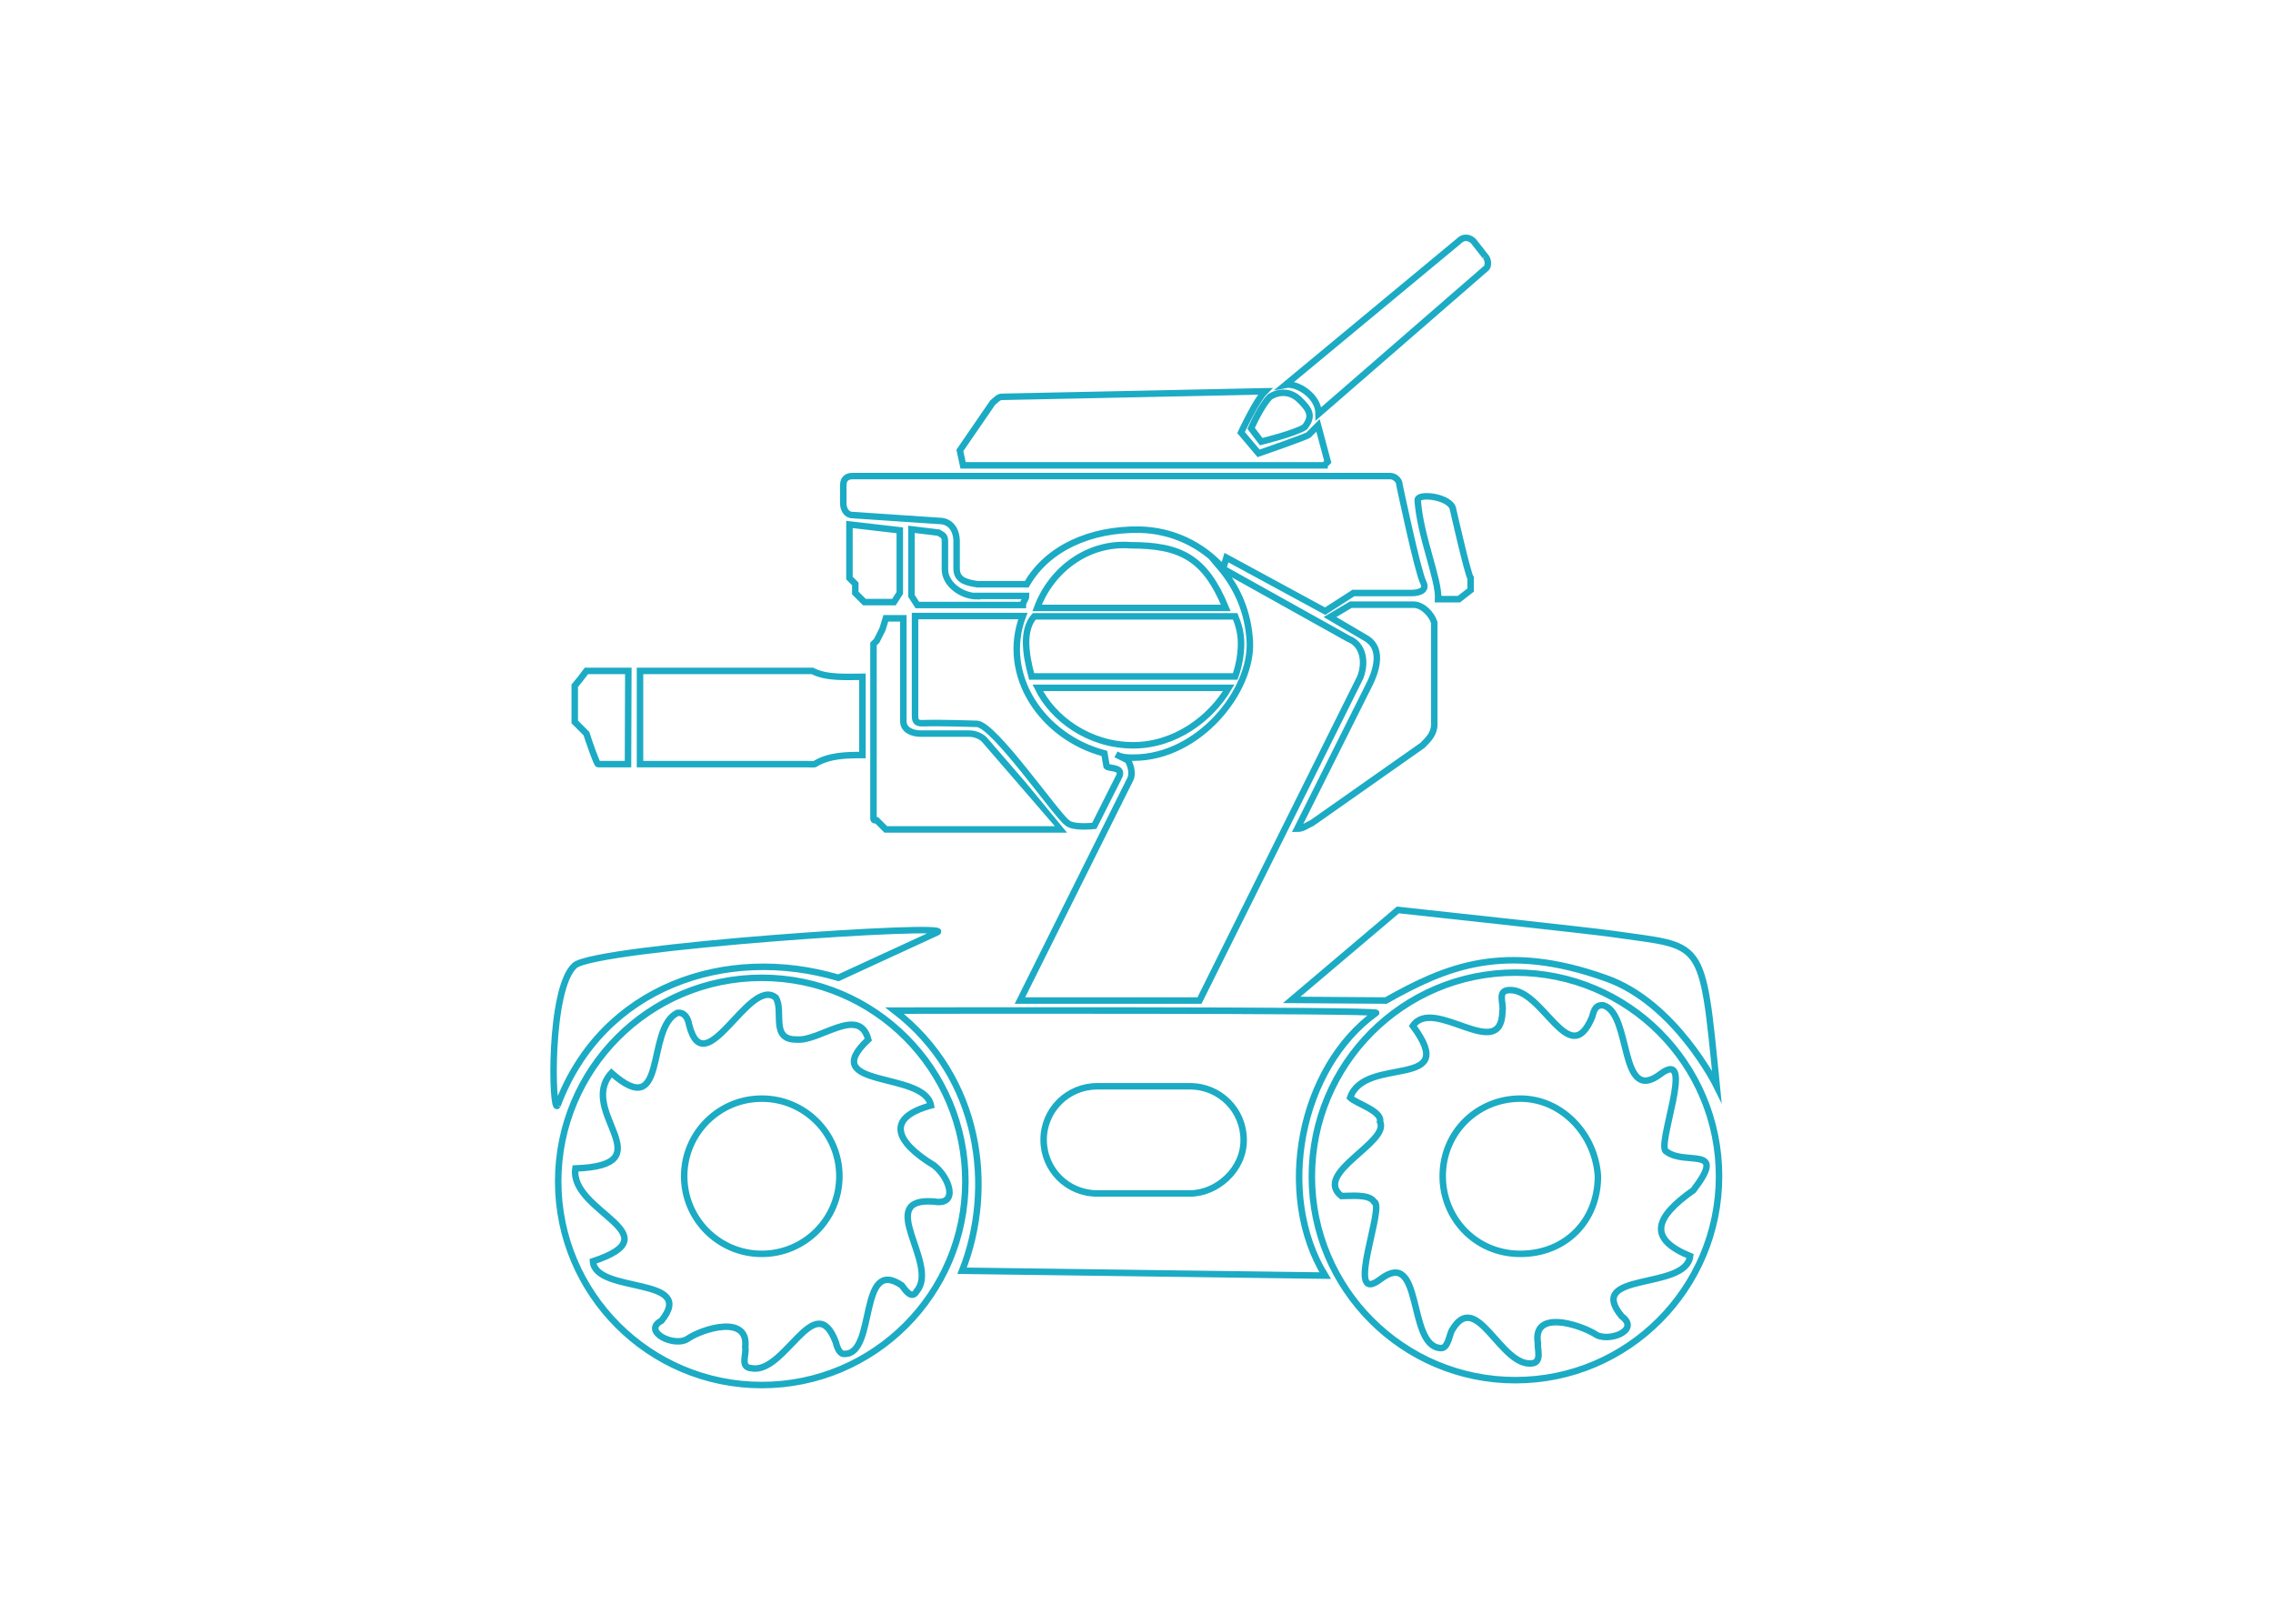
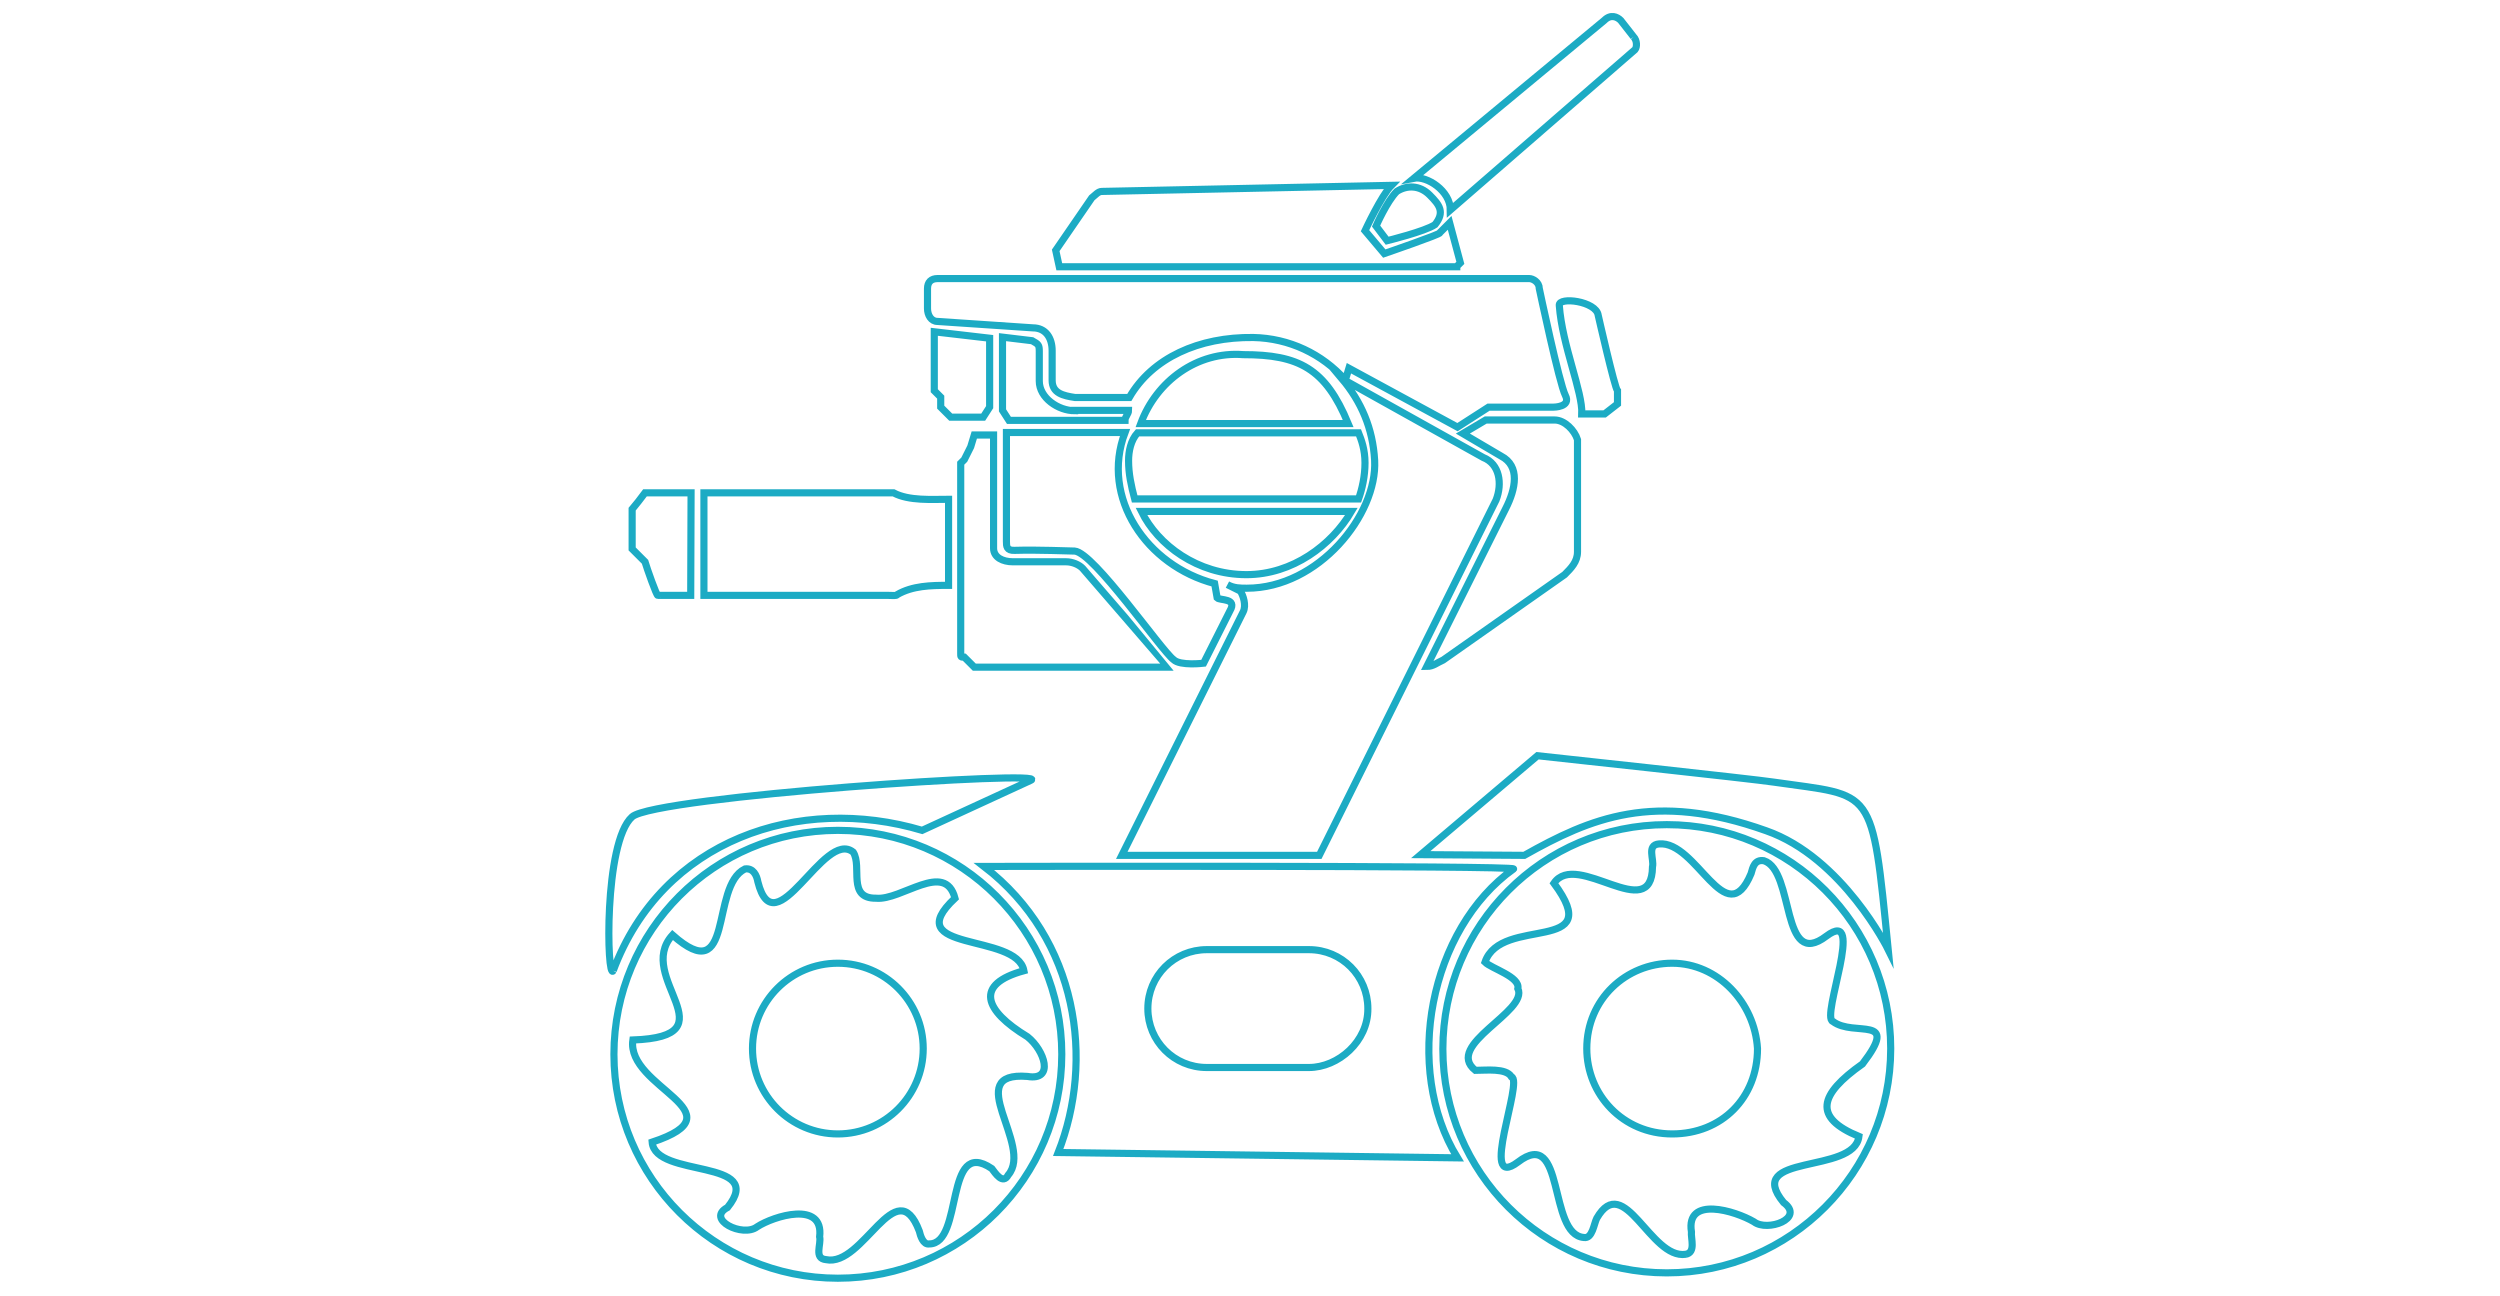
- <svg xmlns="http://www.w3.org/2000/svg" version="1.1" id="Capa_1" x="0px" y="0px" viewBox="0 0 700 500" style="enable-background:new 0 0 700 500;" xml:space="preserve">
-   <path id="robomaster-animated-svg" style="fill:none;stroke:#1CABC4;stroke-width:2;stroke-miterlimit:10;" d="M400.3,123.2  c-2.8-2.8-6.4-2.8-9.2-1c-2.8,2.8-5.8,9.7-5.8,9.7l3.1,4.1c0,0,10.6-2.6,13.4-4.5C404.6,128,403.1,126,400.3,123.2 M319.6,211.8  c4.6,9.4,15.7,17.7,29.4,17.7c12.9,0,23.9-8.3,29.4-17.7H319.6z M377.5,187.2c-6.4-15.5-13.9-19.3-29.4-19.3  c-12.9-1-24.3,7.4-28.7,19.3H377.5z M193.5,206.6h-12.9c-0.5,0.7-3.3,4.3-3.6,4.6v10.1v1l3.6,3.6c0.5,1.7,3.3,9.7,3.6,9.4h9.2  L193.5,206.6L193.5,206.6z M234.6,338.3c13.2,0,23.9,10.7,23.9,23.9s-10.7,23.9-23.9,23.9s-23.9-10.7-23.9-23.9  S221.4,338.3,234.6,338.3z M231.3,421.3c-3.5-0.3-1.3-4.3-1.8-6.4c1.2-10.2-12.9-5.8-17.5-2.8c-4,3.1-14.5-2.1-8.3-5.4  c11.2-13.9-20.3-8.1-21.1-18.3c25.4-8.4-7.3-15.2-5.4-28.6c28.1-1,0.3-17.5,11.1-29.4c17.5,15.5,10.4-13.7,20.3-18.5  c2.3-0.3,3.3,1.8,3.6,3.6c4.8,19,18.5-15,26.7-8.3c2.6,4.1-1.8,13,6.4,12.9c7.1,0.7,19.3-10.6,22.1,0c-16.2,15.2,17.3,9.6,19.3,20.3  c-13.9,3.8-11.2,11.1,1,18.5c4.8,3.8,7.6,12.4,0,11.1c-18.8-1.5,1.8,19.3-5.4,27.6c-1.5,2.8-3.6-0.5-4.6-1.8  c-13.4-9.1-7.8,21.1-17.5,21.1c-1.7,0.3-2.5-2.3-2.8-3.6C250.9,396.2,241.7,423.5,231.3,421.3z M468.2,338.3  c-12.9,0-23.9,10.1-23.9,23.9c0,12.9,10.1,23.9,23.9,23.9c13.9,0,23.9-10.1,23.9-23.9C491.3,349.3,481,338.3,468.2,338.3 M472,419.8  c-9.9,1.5-17.2-23.4-24.9-10.1c-0.8,1.5-1.2,5.8-3.6,5.4c-10.2-0.8-5.1-31.4-18.5-21.1c-11.2,8.4,1.7-22.8-1.8-23.9  c-1.5-2.5-7.1-1.8-10.1-1.8c-8.9-7.1,15-16.5,11.9-22.9c0.7-3.3-7.4-5.6-9.2-7.4c4.5-13.2,34.2-2,19.3-22.1  c6.4-9.4,27.4,11.9,27.6-4.6c0.5-2.1-1.7-6.1,1.8-6.4c10.6-1,18.7,25.3,25.8,8.3c0.5-1.8,1-4,3.6-3.6c8.7,2.8,4.6,30.9,17.5,21.1  c11.2-8.4-1.7,22.8,1.8,23.9c5.9,4.5,19-2.1,8.3,11.9c-12.2,8.6-13.9,15-1,20.3c-1.3,10.7-32.5,4.6-21.1,18.5  c6.1,4.5-4.6,8.3-8.3,5.4c-5.3-3.1-19.1-7.3-17.5,2.8C473.4,415.4,474.9,419.3,472,419.8 M197.1,235.3h51.3c1.7,0,2.6,0.2,2.8-0.2  c4.3-2.5,9.4-2.6,14.4-2.6v-24.1c-4.6,0-11.1,0.5-15.4-1.8c-1,0-1,0-1.8,0h-51.3V235.3z M303.1,227.7c-1-1-2.8-1.8-4.6-1.8h-14.9  c-2.8,0-5.4-1.2-5.4-3.8v-31.7h-5.4l-1,3.3l-1.8,3.6l-1,1v53.3c0,1,0,1,1,1l2.8,2.8h1H327C326.9,255.2,303.1,227.7,303.1,227.7z   M171.7,340.4c13.7-36.8,52.2-49.5,86.5-39.3l30.4-14c6.8-3-105.2,4.5-111.6,10.2C169,304.4,169.9,343.4,171.7,340.4 M407.9,143.2  l1-1l-3-11.2l-2.8,2.8c0.8,0.2-15.5,5.8-15.5,5.8l-5.4-6.4c0,0,4.6-9.9,7.4-12.7l-81.1,1.7c-1,0-1.8,1-2.8,1.8l-10.1,14.7l1,4.6  h111.3V143.2z M340.1,232c-19.1-5-32-24.1-25.1-42.3h-33.2v30.5c0,1.3,0,2.6,2.3,2.5c6.6-0.2,15.2,0.2,16.8,0.2  c5.3,0.3,24.3,27.9,27.7,30.4c1.8,1.8,8.4,1,8.4,1l7.4-14.7c2.1-3.6-2.8-2.8-3.6-3.6L340.1,232z M261.6,161.5V178l1.8,1.8v2.8  l2.8,2.8h9.1l1.8-2.8v-19.3L261.6,161.5z M431,149.4c0-1.8-1.8-2.8-2.8-2.8H262.5c-1.8,0-2.8,1-2.8,2.8v5.6c0,1.8,1,3.6,2.8,3.6  l26.7,1.8c3.6,0,5.4,2.8,5.4,6.4v8.3c0,3.6,3.1,4.3,6.4,4.8h15.2l0,0c6.4-11.1,19.5-17,34.7-16.8c10.1,0.2,19.3,4.6,25.8,11.9l1-3.3  l30.4,16.5l8.7-5.6H435c0,0,5,0,3.3-3.3C436.6,176,431,149.4,431,149.4z M316,197.6c0,3.6,0.7,6.9,1.7,10.7h62.7  c1-2.8,1.8-6.4,1.8-10.1s-1-6.4-1.8-8.4h-61.9C316.6,191.9,316,195,316,197.6 M300.9,183.6c-4.6,0-9.9-3.6-9.9-8.3V167  c0-1.8-0.2-2-2-3l-8.3-1v20.5l1.8,2.8H315c0-1,1-1.8,1-2.8h-15.1V183.6z M435.3,186.2H416l-6.4,3.8l10.7,6.3  c5.4,2.8,4.1,9.2,1.3,14.7l-22.1,44.2c1.8,0,2.8-1,4.6-1.8l34-23.9c1.8-1.8,3.6-3.6,3.6-6.4v-31.4  C440.9,189.1,438.1,186.2,435.3,186.2 M447.5,156.9c-0.5-4-11.2-5.3-10.9-2.8c0.8,11.2,6.6,24.3,6.3,30.4h6.4l3.6-2.8V178  C452.1,177.2,447.5,156.9,447.5,156.9z M457.4,78.9l-3.6-4.6c-1-1-2.8-1.8-4.6,0l-53.3,44.2c3.6-0.7,10.2,3.5,10.2,8.9l51.7-44.9  C458.4,81.8,458.4,79.9,457.4,78.9 M348.1,239.9l-34,68.2h55.3l49.5-99.5c1.8-4.6,1-10.1-3.6-11.9l-39.6-22.1  c5.4,6.4,8.7,13.9,9.2,22.9c0.8,15.2-15.7,35.8-35.8,35.8c-1.8,0-3.6,0-5.4-1l3.6,1.8C348.1,235.3,349,238.1,348.1,239.9   M366.5,367.5h-28.6c-9.2,0-16.5-7.4-16.5-16.5c0-9.2,7.4-16.5,16.5-16.5h28.6c9.2,0,16.5,7.4,16.5,16.5  C383.1,360.2,374.7,367.5,366.5,367.5z M275.5,311.2c26.6,20.5,30.9,54.5,20.8,80.1l111.8,1.5c-15.4-25.1-7.8-64.1,15.7-80.9  C424.7,310.9,275.5,311.2,275.5,311.2z M234.6,301.1c34.7,0,62.7,28.1,62.7,62.7s-28.1,62.7-62.7,62.7s-62.7-28.1-62.7-62.7  S199.9,301.1,234.6,301.1z M466.7,299.5c34.7,0,62.7,28.1,62.7,62.7S501.3,425,466.7,425S404,396.9,404,362.3S432,299.5,466.7,299.5  z M397.8,307.9l32.7-27.7c0,0,61.2,6.6,66.2,7.4c28.2,4.1,27.4,0.5,32,46.9c0,0-12.7-25.8-34.2-33.3c-31.4-11.2-49.2-3.5-67.7,6.9  L397.8,307.9L397.8,307.9z" />
+ <svg xmlns="http://www.w3.org/2000/svg" version="1.1" id="Capa_1" x="0px" y="0px" viewBox="0 0 700 362.8" style="enable-background:new 0 0 700 362.8;" xml:space="preserve">
+   <style type="text/css">
+ 	.st0{fill:none;stroke:#1CABC4;stroke-width:2;stroke-miterlimit:10;}
+ </style>
+   <path id="robomaster-animated-svg" class="st0" d="M400.3,54.6c-2.8-2.8-6.4-2.8-9.2-1c-2.8,2.8-5.8,9.7-5.8,9.7l3.1,4.1  c0,0,10.6-2.6,13.4-4.5C404.6,59.4,403.1,57.4,400.3,54.6 M319.6,143.2c4.6,9.4,15.7,17.7,29.4,17.7c12.9,0,23.9-8.3,29.4-17.7  H319.6z M377.5,118.6c-6.4-15.5-13.9-19.3-29.4-19.3c-12.9-1-24.3,7.4-28.7,19.3H377.5z M193.5,138h-12.9c-0.5,0.7-3.3,4.3-3.6,4.6  v10.1v1l3.6,3.6c0.5,1.7,3.3,9.7,3.6,9.4h9.2L193.5,138L193.5,138z M234.6,269.7c13.2,0,23.9,10.7,23.9,23.9s-10.7,23.9-23.9,23.9  s-23.9-10.7-23.9-23.9S221.4,269.7,234.6,269.7z M231.3,352.7c-3.5-0.3-1.3-4.3-1.8-6.4c1.2-10.2-12.9-5.8-17.5-2.8  c-4,3.1-14.5-2.1-8.3-5.4c11.2-13.9-20.3-8.1-21.1-18.3c25.4-8.4-7.3-15.2-5.4-28.6c28.1-1,0.3-17.5,11.1-29.4  c17.5,15.5,10.4-13.7,20.3-18.5c2.3-0.3,3.3,1.8,3.6,3.6c4.8,19,18.5-15,26.7-8.3c2.6,4.1-1.8,13,6.4,12.9c7.1,0.7,19.3-10.6,22.1,0  c-16.2,15.2,17.3,9.6,19.3,20.3c-13.9,3.8-11.2,11.1,1,18.5c4.8,3.8,7.6,12.4,0,11.1c-18.8-1.5,1.8,19.3-5.4,27.6  c-1.5,2.8-3.6-0.5-4.6-1.8c-13.4-9.1-7.8,21.1-17.5,21.1c-1.7,0.3-2.5-2.3-2.8-3.6C250.9,327.6,241.7,354.9,231.3,352.7z   M468.2,269.7c-12.9,0-23.9,10.1-23.9,23.9c0,12.9,10.1,23.9,23.9,23.9c13.9,0,23.9-10.1,23.9-23.9  C491.3,280.7,481,269.7,468.2,269.7 M472,351.2c-9.9,1.5-17.2-23.4-24.9-10.1c-0.8,1.5-1.2,5.8-3.6,5.4  c-10.2-0.8-5.1-31.4-18.5-21.1c-11.2,8.4,1.7-22.8-1.8-23.9c-1.5-2.5-7.1-1.8-10.1-1.8c-8.9-7.1,15-16.5,11.9-22.9  c0.7-3.3-7.4-5.6-9.2-7.4c4.5-13.2,34.2-2,19.3-22.1c6.4-9.4,27.4,11.9,27.6-4.6c0.5-2.1-1.7-6.1,1.8-6.4c10.6-1,18.7,25.3,25.8,8.3  c0.5-1.8,1-4,3.6-3.6c8.7,2.8,4.6,30.9,17.5,21.1c11.2-8.4-1.7,22.8,1.8,23.9c5.9,4.5,19-2.1,8.3,11.9c-12.2,8.6-13.9,15-1,20.3  c-1.3,10.7-32.5,4.6-21.1,18.5c6.1,4.5-4.6,8.3-8.3,5.4c-5.3-3.1-19.1-7.3-17.5,2.8C473.4,346.8,474.9,350.7,472,351.2 M197.1,166.7  h51.3c1.7,0,2.6,0.2,2.8-0.2c4.3-2.5,9.4-2.6,14.4-2.6v-24.1c-4.6,0-11.1,0.5-15.4-1.8c-1,0-1,0-1.8,0h-51.3V166.7z M303.1,159.1  c-1-1-2.8-1.8-4.6-1.8h-14.9c-2.8,0-5.4-1.2-5.4-3.8v-31.7h-5.4l-1,3.3l-1.8,3.6l-1,1V183c0,1,0,1,1,1l2.8,2.8h1H327  C326.9,186.6,303.1,159.1,303.1,159.1z M171.7,271.8c13.7-36.8,52.2-49.5,86.5-39.3l30.4-14c6.8-3-105.2,4.5-111.6,10.2  C169,235.8,169.9,274.8,171.7,271.8 M407.9,74.6l1-1l-3-11.2l-2.8,2.8c0.8,0.2-15.5,5.8-15.5,5.8l-5.4-6.4c0,0,4.6-9.9,7.4-12.7  l-81.1,1.7c-1,0-1.8,1-2.8,1.8l-10.1,14.7l1,4.6h111.3L407.9,74.6L407.9,74.6z M340.1,163.4c-19.1-5-32-24.1-25.1-42.3h-33.2v30.5  c0,1.3,0,2.6,2.3,2.5c6.6-0.2,15.2,0.2,16.8,0.2c5.3,0.3,24.3,27.9,27.7,30.4c1.8,1.8,8.4,1,8.4,1l7.4-14.7c2.1-3.6-2.8-2.8-3.6-3.6  L340.1,163.4z M261.6,92.9v16.5l1.8,1.8v2.8l2.8,2.8h9.1l1.8-2.8V94.7L261.6,92.9z M431,80.8c0-1.8-1.8-2.8-2.8-2.8H262.5  c-1.8,0-2.8,1-2.8,2.8v5.6c0,1.8,1,3.6,2.8,3.6l26.7,1.8c3.6,0,5.4,2.8,5.4,6.4v8.3c0,3.6,3.1,4.3,6.4,4.8h15.2l0,0  c6.4-11.1,19.5-17,34.7-16.8c10.1,0.2,19.3,4.6,25.8,11.9l1-3.3l30.4,16.5l8.7-5.6H435c0,0,5,0,3.3-3.3  C436.6,107.4,431,80.8,431,80.8z M316,129c0,3.6,0.7,6.9,1.7,10.7h62.7c1-2.8,1.8-6.4,1.8-10.1c0-3.7-1-6.4-1.8-8.4h-61.9  C316.6,123.3,316,126.4,316,129 M300.9,115c-4.6,0-9.9-3.6-9.9-8.3v-8.3c0-1.8-0.2-2-2-3l-8.3-1v20.5l1.8,2.8H315c0-1,1-1.8,1-2.8  h-15.1V115z M435.3,117.6H416l-6.4,3.8l10.7,6.3c5.4,2.8,4.1,9.2,1.3,14.7l-22.1,44.2c1.8,0,2.8-1,4.6-1.8l34-23.9  c1.8-1.8,3.6-3.6,3.6-6.4v-31.4C440.9,120.5,438.1,117.6,435.3,117.6 M447.5,88.3c-0.5-4-11.2-5.3-10.9-2.8  c0.8,11.2,6.6,24.3,6.3,30.4h6.4l3.6-2.8v-3.7C452.1,108.6,447.5,88.3,447.5,88.3z M457.4,10.3l-3.6-4.6c-1-1-2.8-1.8-4.6,0  l-53.3,44.2c3.6-0.7,10.2,3.5,10.2,8.9l51.7-44.9C458.4,13.2,458.4,11.3,457.4,10.3 M348.1,171.3l-34,68.2h55.3l49.5-99.5  c1.8-4.6,1-10.1-3.6-11.9L375.7,106c5.4,6.4,8.7,13.9,9.2,22.9c0.8,15.2-15.7,35.8-35.8,35.8c-1.8,0-3.6,0-5.4-1l3.6,1.8  C348.1,166.7,349,169.5,348.1,171.3 M366.5,298.9h-28.6c-9.2,0-16.5-7.4-16.5-16.5c0-9.2,7.4-16.5,16.5-16.5h28.6  c9.2,0,16.5,7.4,16.5,16.5C383.1,291.6,374.7,298.9,366.5,298.9z M275.5,242.6c26.6,20.5,30.9,54.5,20.8,80.1l111.8,1.5  c-15.4-25.1-7.8-64.1,15.7-80.9C424.7,242.3,275.5,242.6,275.5,242.6z M234.6,232.5c34.7,0,62.7,28.1,62.7,62.7  s-28.1,62.7-62.7,62.7s-62.7-28.1-62.7-62.7S199.9,232.5,234.6,232.5z M466.7,230.9c34.7,0,62.7,28.1,62.7,62.7  s-28.1,62.8-62.7,62.8S404,328.3,404,293.7S432,230.9,466.7,230.9z M397.8,239.3l32.7-27.7c0,0,61.2,6.6,66.2,7.4  c28.2,4.1,27.4,0.5,32,46.9c0,0-12.7-25.8-34.2-33.3c-31.4-11.2-49.2-3.5-67.7,6.9L397.8,239.3L397.8,239.3z" />
</svg>
